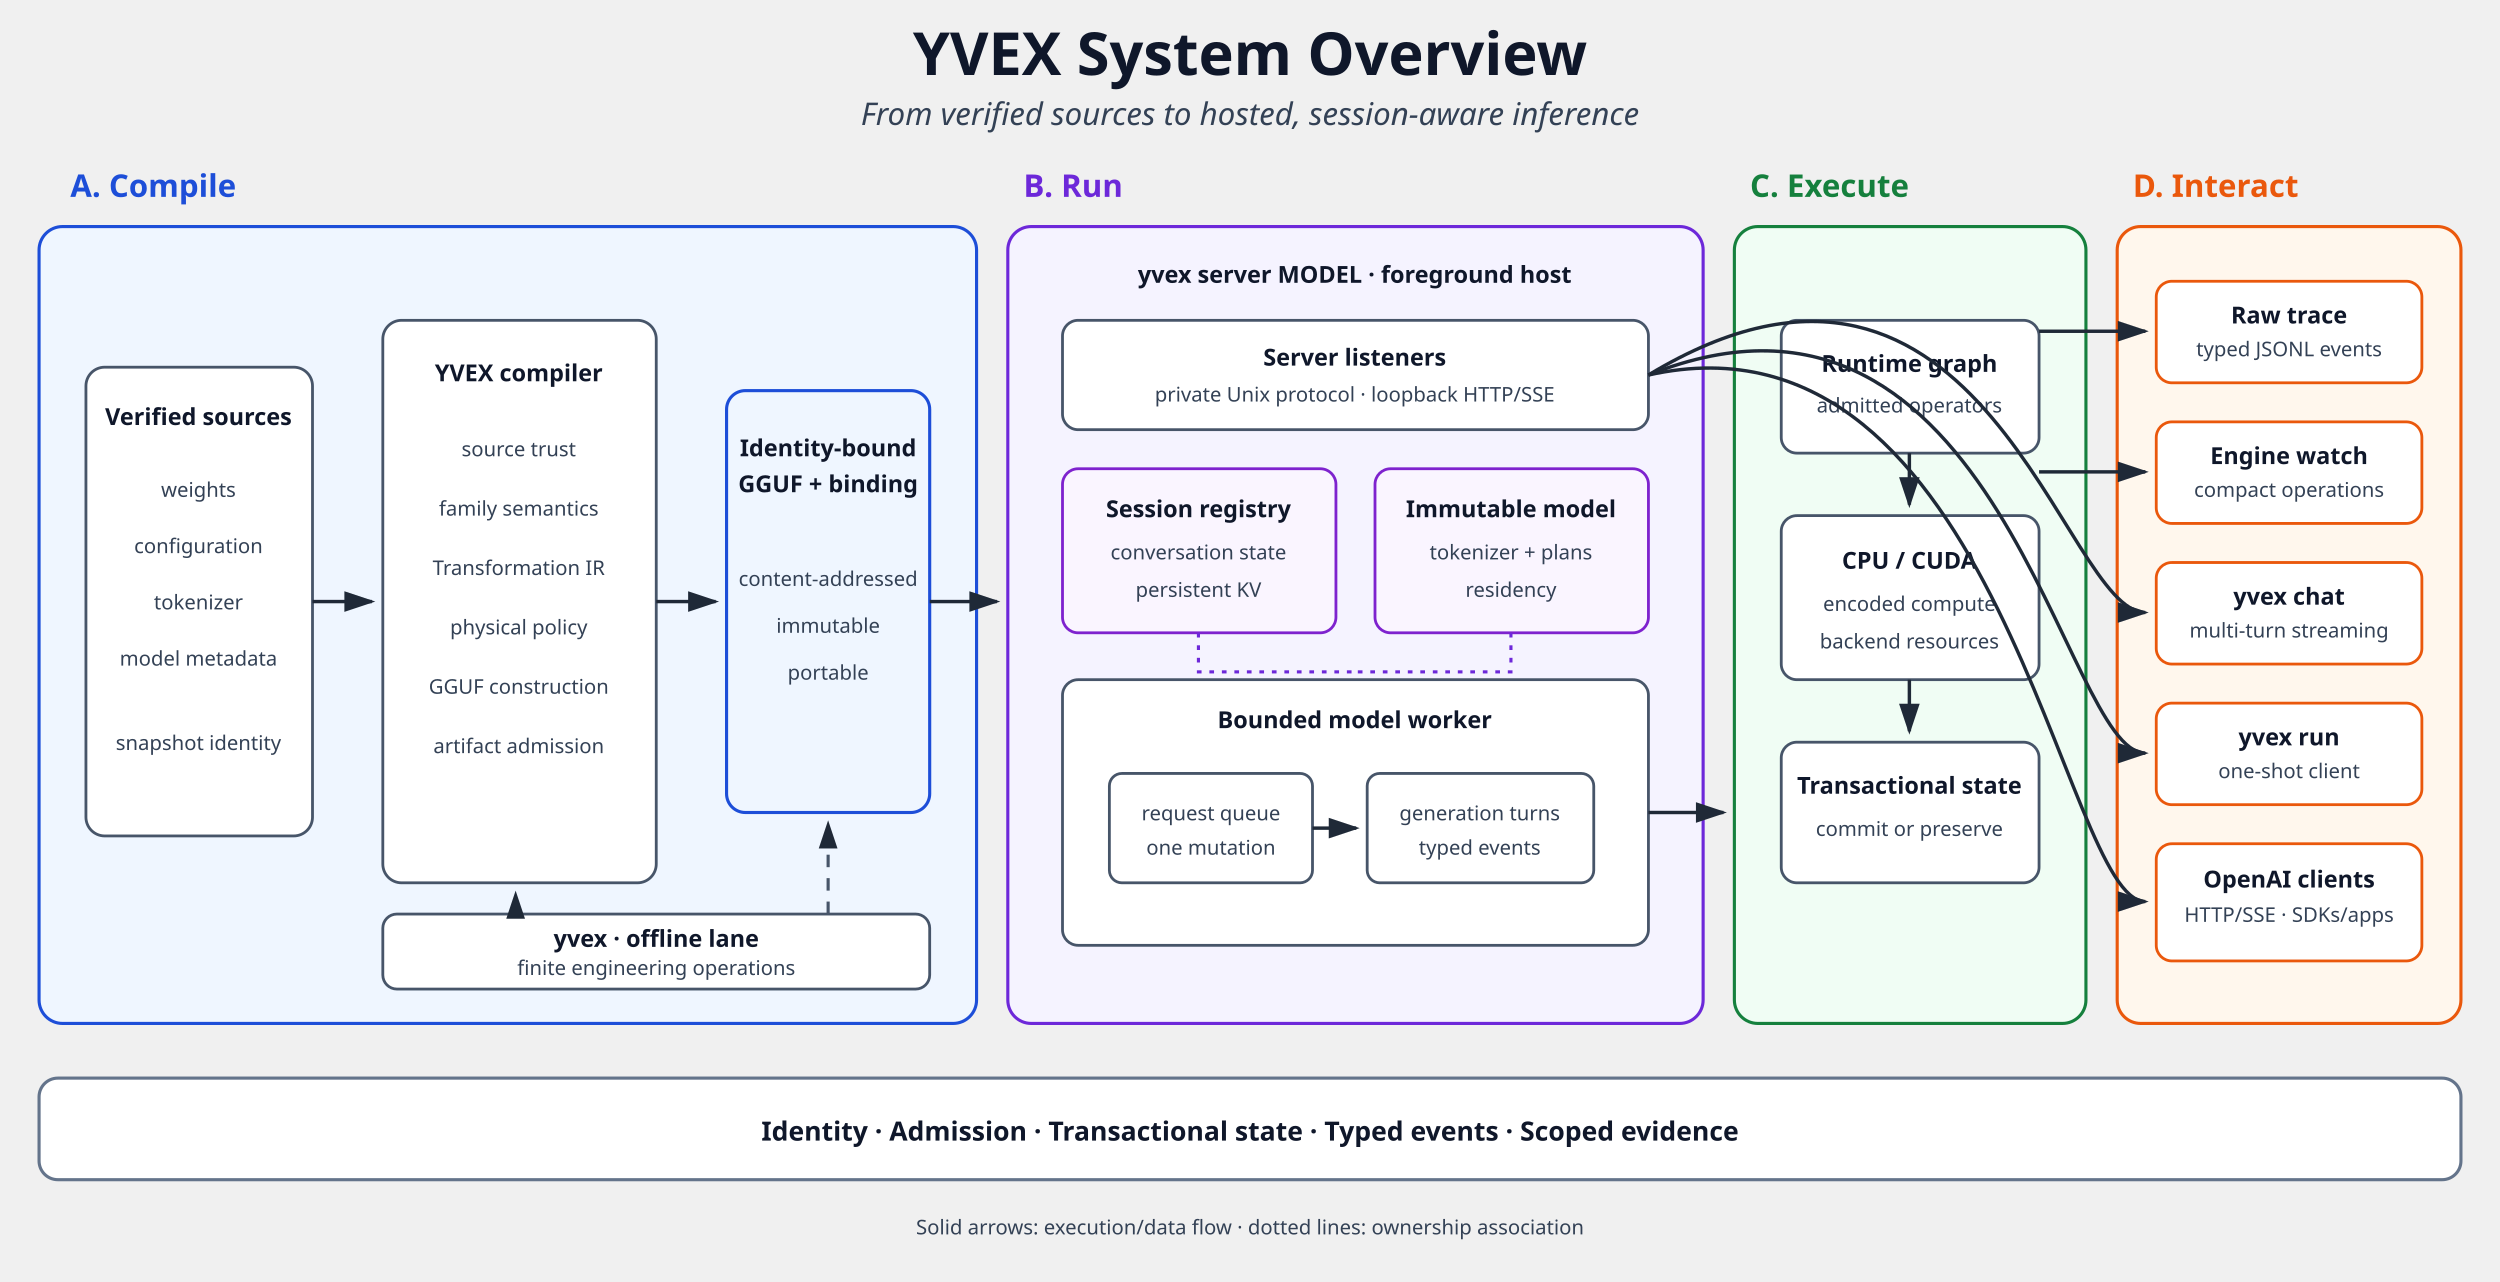
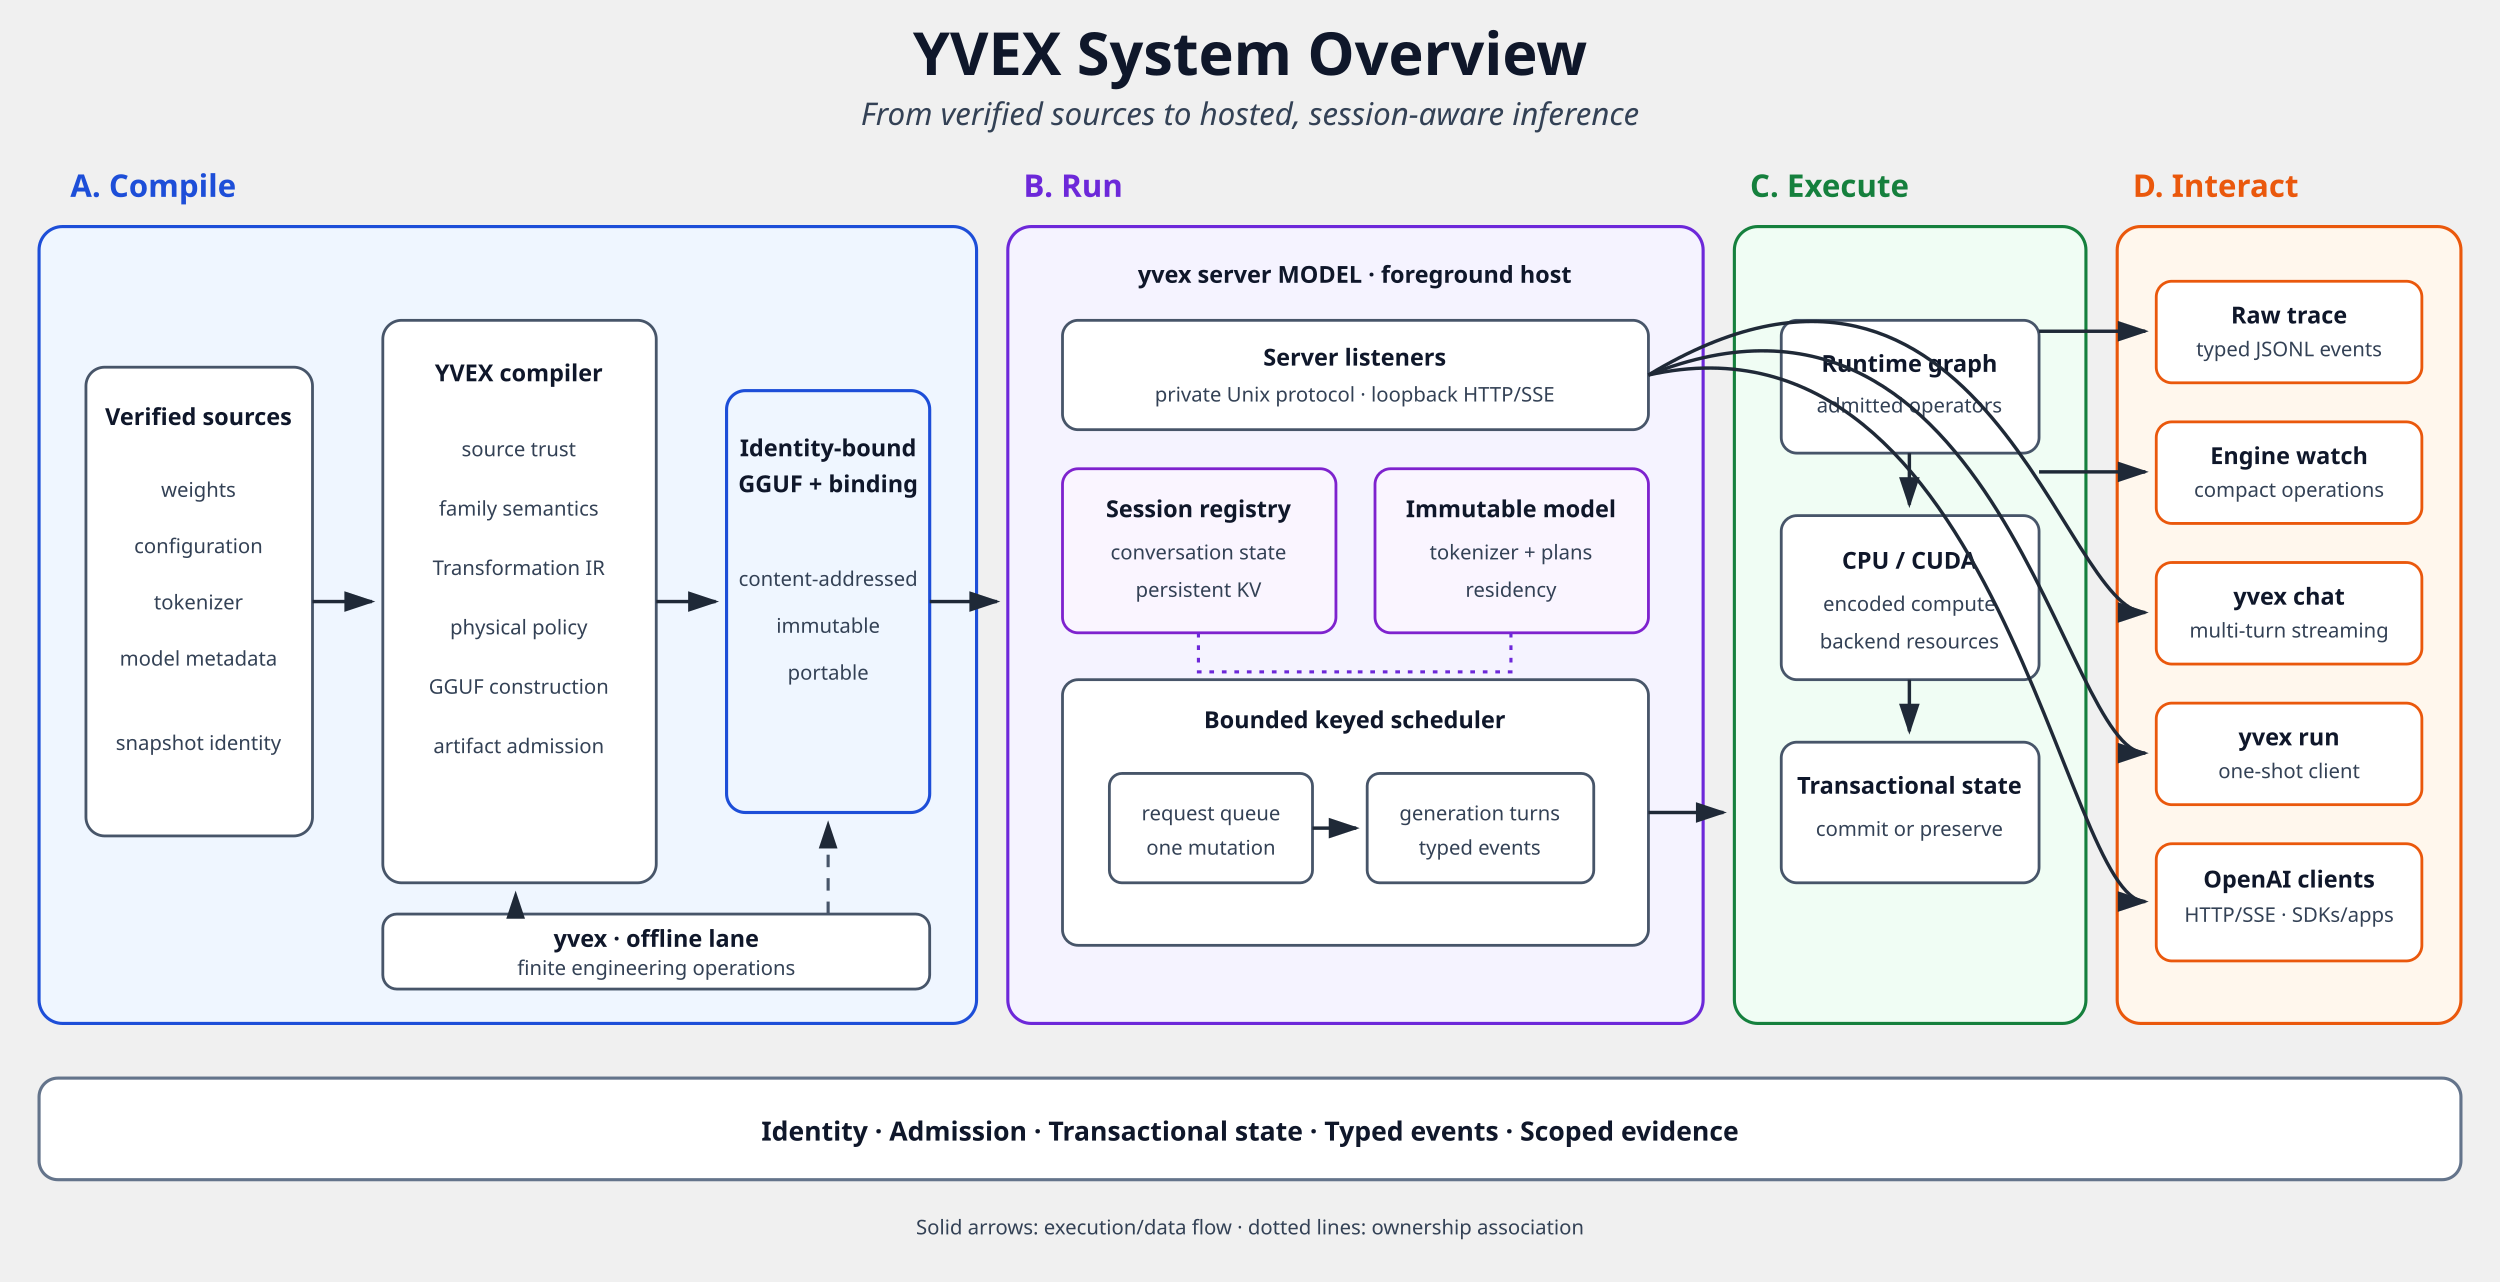
<svg xmlns="http://www.w3.org/2000/svg" width="1600" height="820" viewBox="0 0 1600 820" role="img" aria-labelledby="title desc">
  <defs>
    <marker id="arrow" markerWidth="10" markerHeight="10" refX="8" refY="3" orient="auto" markerUnits="strokeWidth">
      <path d="M0 0L0 6L9 3z" class="arrow-fill" />
    </marker>
    <style>
      :root{color-scheme:light dark}.panel{fill:#fff;stroke:#64748b;stroke-width:2}.compile-panel{fill:#eff6ff;stroke:#1d4ed8;stroke-width:2}.run-panel{fill:#f5f3ff;stroke:#6d28d9;stroke-width:2}.execute-panel{fill:#f0fdf4;stroke:#15803d;stroke-width:2}.interact-panel{fill:#fff7ed;stroke:#ea580c;stroke-width:2}.orange-box{fill:#fff;stroke:#ea580c;stroke-width:1.8}.box{fill:#fff;stroke:#475569;stroke-width:1.8}.state{fill:#faf5ff;stroke:#7e22ce;stroke-width:1.8}.head{fill:#0f172a;font-family:sans-serif;font-size:38px;font-weight:700;text-anchor:middle}.subhead{fill:#334155;font-family:sans-serif;font-size:20px;font-style:italic;text-anchor:middle}.section{font-family:sans-serif;font-size:20px;font-weight:700}.text{fill:#0f172a;font-family:sans-serif;font-size:15px;font-weight:600;text-anchor:middle}.small{fill:#334155;font-family:sans-serif;font-size:13px;text-anchor:middle}.foot{fill:#0f172a;font-family:sans-serif;font-size:17px;font-weight:600;text-anchor:middle}.line{fill:none;stroke:#1f2937;stroke-width:2.2;marker-end:url(#arrow)}.dash{fill:none;stroke:#475569;stroke-width:2;stroke-dasharray:8 7;marker-end:url(#arrow)}.assoc{fill:none;stroke:#6d28d9;stroke-width:2;stroke-dasharray:3 5}.arrow-fill{fill:#1f2937}
      @media (prefers-color-scheme: dark){.panel,.box{fill:#111827}.compile-panel{fill:#172554;stroke:#60a5fa}.run-panel,.state{fill:#2e1065;stroke:#c4b5fd}.execute-panel{fill:#052e16;stroke:#86efac}.interact-panel{fill:#431407;stroke:#fdba74}.orange-box{fill:#111827;stroke:#fdba74}.head,.section,.text,.foot{fill:#f8fafc}.subhead,.small{fill:#cbd5e1}.box{stroke:#cbd5e1}.line,.dash{stroke:#e2e8f0}.arrow-fill{fill:#e2e8f0}.assoc{stroke:#c4b5fd}}
    </style>
  </defs>
  <text class="head" x="800" y="48">YVEX System Overview</text>
  <text class="subhead" x="800" y="80">From verified sources to hosted, session-aware inference</text>
  <text class="section" x="45" y="126" fill="#1d4ed8">A. Compile</text>
  <rect class="compile-panel" x="25" y="145" width="600" height="510" rx="15" />
  <rect class="box" x="55" y="235" width="145" height="300" rx="12" />
  <text class="text" x="127" y="272">Verified sources</text>
  <text class="small" x="127" y="318">weights</text>
  <text class="small" x="127" y="354">configuration</text>
  <text class="small" x="127" y="390">tokenizer</text>
  <text class="small" x="127" y="426">model metadata</text>
  <text class="small" x="127" y="480">snapshot identity</text>
  <rect class="box" x="245" y="205" width="175" height="360" rx="12" />
  <text class="text" x="332" y="244">YVEX compiler</text>
  <text class="small" x="332" y="292">source trust</text>
  <text class="small" x="332" y="330">family semantics</text>
  <text class="small" x="332" y="368">Transformation IR</text>
  <text class="small" x="332" y="406">physical policy</text>
  <text class="small" x="332" y="444">GGUF construction</text>
  <text class="small" x="332" y="482">artifact admission</text>
  <rect class="compile-panel" x="465" y="250" width="130" height="270" rx="12" />
  <text class="text" x="530" y="292">Identity-bound</text>
  <text class="text" x="530" y="315">GGUF + binding</text>
  <text class="small" x="530" y="375">content-addressed</text>
  <text class="small" x="530" y="405">immutable</text>
  <text class="small" x="530" y="435">portable</text>
  <path class="line" d="M200 385H238" />
  <path class="line" d="M420 385H458" />
  <rect class="box" x="245" y="585" width="350" height="48" rx="9" />
  <text class="text" x="420" y="606">yvex · offline lane</text>
  <text class="small" x="420" y="624">finite engineering operations</text>
  <path class="dash" d="M330 585V572" />
  <path class="dash" d="M530 585V527" />
  <text class="section" x="655" y="126" fill="#6d28d9">B. Run</text>
  <rect class="run-panel" x="645" y="145" width="445" height="510" rx="15" />
  <text class="text" x="867" y="181">yvex server MODEL · foreground host</text>
  <rect class="box" x="680" y="205" width="375" height="70" rx="10" />
  <text class="text" x="867" y="234">Server listeners</text>
  <text class="small" x="867" y="257">private Unix protocol · loopback HTTP/SSE</text>
  <rect class="state" x="680" y="300" width="175" height="105" rx="10" />
  <text class="text" x="767" y="331">Session registry</text>
  <text class="small" x="767" y="358">conversation state</text>
  <text class="small" x="767" y="382">persistent KV</text>
  <rect class="state" x="880" y="300" width="175" height="105" rx="10" />
  <text class="text" x="967" y="331">Immutable model</text>
  <text class="small" x="967" y="358">tokenizer + plans</text>
  <text class="small" x="967" y="382">residency</text>
  <rect class="box" x="680" y="435" width="375" height="170" rx="10" />
-   <text class="text" x="867" y="466">Bounded model worker</text>
+   <text class="text" x="867" y="466">Bounded keyed scheduler</text>
  <rect class="box" x="710" y="495" width="130" height="70" rx="8" />
  <text class="small" x="775" y="525">request queue</text>
  <text class="small" x="775" y="547">one mutation</text>
  <rect class="box" x="875" y="495" width="145" height="70" rx="8" />
  <text class="small" x="947" y="525">generation turns</text>
  <text class="small" x="947" y="547">typed events</text>
  <path class="line" d="M840 530H868" />
  <path class="assoc" d="M767 405V430H867" />
  <path class="assoc" d="M967 405V430H867" />
  <path class="line" d="M595 385H638" />
  <text class="section" x="1120" y="126" fill="#15803d">C. Execute</text>
  <rect class="execute-panel" x="1110" y="145" width="225" height="510" rx="15" />
  <rect class="box" x="1140" y="205" width="165" height="85" rx="10" />
  <text class="text" x="1222" y="238">Runtime graph</text>
  <text class="small" x="1222" y="264">admitted operators</text>
  <rect class="box" x="1140" y="330" width="165" height="105" rx="10" />
  <text class="text" x="1222" y="364">CPU / CUDA</text>
  <text class="small" x="1222" y="391">encoded compute</text>
  <text class="small" x="1222" y="415">backend resources</text>
  <rect class="box" x="1140" y="475" width="165" height="90" rx="10" />
  <text class="text" x="1222" y="508">Transactional state</text>
  <text class="small" x="1222" y="535">commit or preserve</text>
  <path class="line" d="M1222 290V323" />
  <path class="line" d="M1222 435V468" />
  <path class="line" d="M1055 520H1103" />
  <text class="section" x="1365" y="126" fill="#ea580c">D. Interact</text>
  <rect class="interact-panel" x="1355" y="145" width="220" height="510" rx="15" />
  <rect class="orange-box" x="1380" y="180" width="170" height="65" rx="10" />
  <text class="text" x="1465" y="207">Raw trace</text>
  <text class="small" x="1465" y="228">typed JSONL events</text>
  <rect class="orange-box" x="1380" y="270" width="170" height="65" rx="10" />
  <text class="text" x="1465" y="297">Engine watch</text>
  <text class="small" x="1465" y="318">compact operations</text>
  <rect class="orange-box" x="1380" y="360" width="170" height="65" rx="10" />
  <text class="text" x="1465" y="387">yvex chat</text>
  <text class="small" x="1465" y="408">multi-turn streaming</text>
  <rect class="orange-box" x="1380" y="450" width="170" height="65" rx="10" />
  <text class="text" x="1465" y="477">yvex run</text>
  <text class="small" x="1465" y="498">one-shot client</text>
  <rect class="orange-box" x="1380" y="540" width="170" height="75" rx="10" />
  <text class="text" x="1465" y="568">OpenAI clients</text>
  <text class="small" x="1465" y="590">HTTP/SSE · SDKs/apps</text>
  <path class="line" d="M1305 212H1373" />
  <path class="line" d="M1305 302H1373" />
  <path class="line" d="M1055 240C1270 110 1320 392 1373 392" />
  <path class="line" d="M1055 240C1280 150 1320 482 1373 482" />
  <path class="line" d="M1055 240C1280 190 1320 577 1373 577" />
  <rect class="panel" x="25" y="690" width="1550" height="65" rx="12" stroke="#64748b" />
  <text class="foot" x="800" y="730">Identity  ·  Admission  ·  Transactional state  ·  Typed events  ·  Scoped evidence</text>
  <text class="small" x="800" y="790">Solid arrows: execution/data flow   ·   dotted lines: ownership association</text>
</svg>
